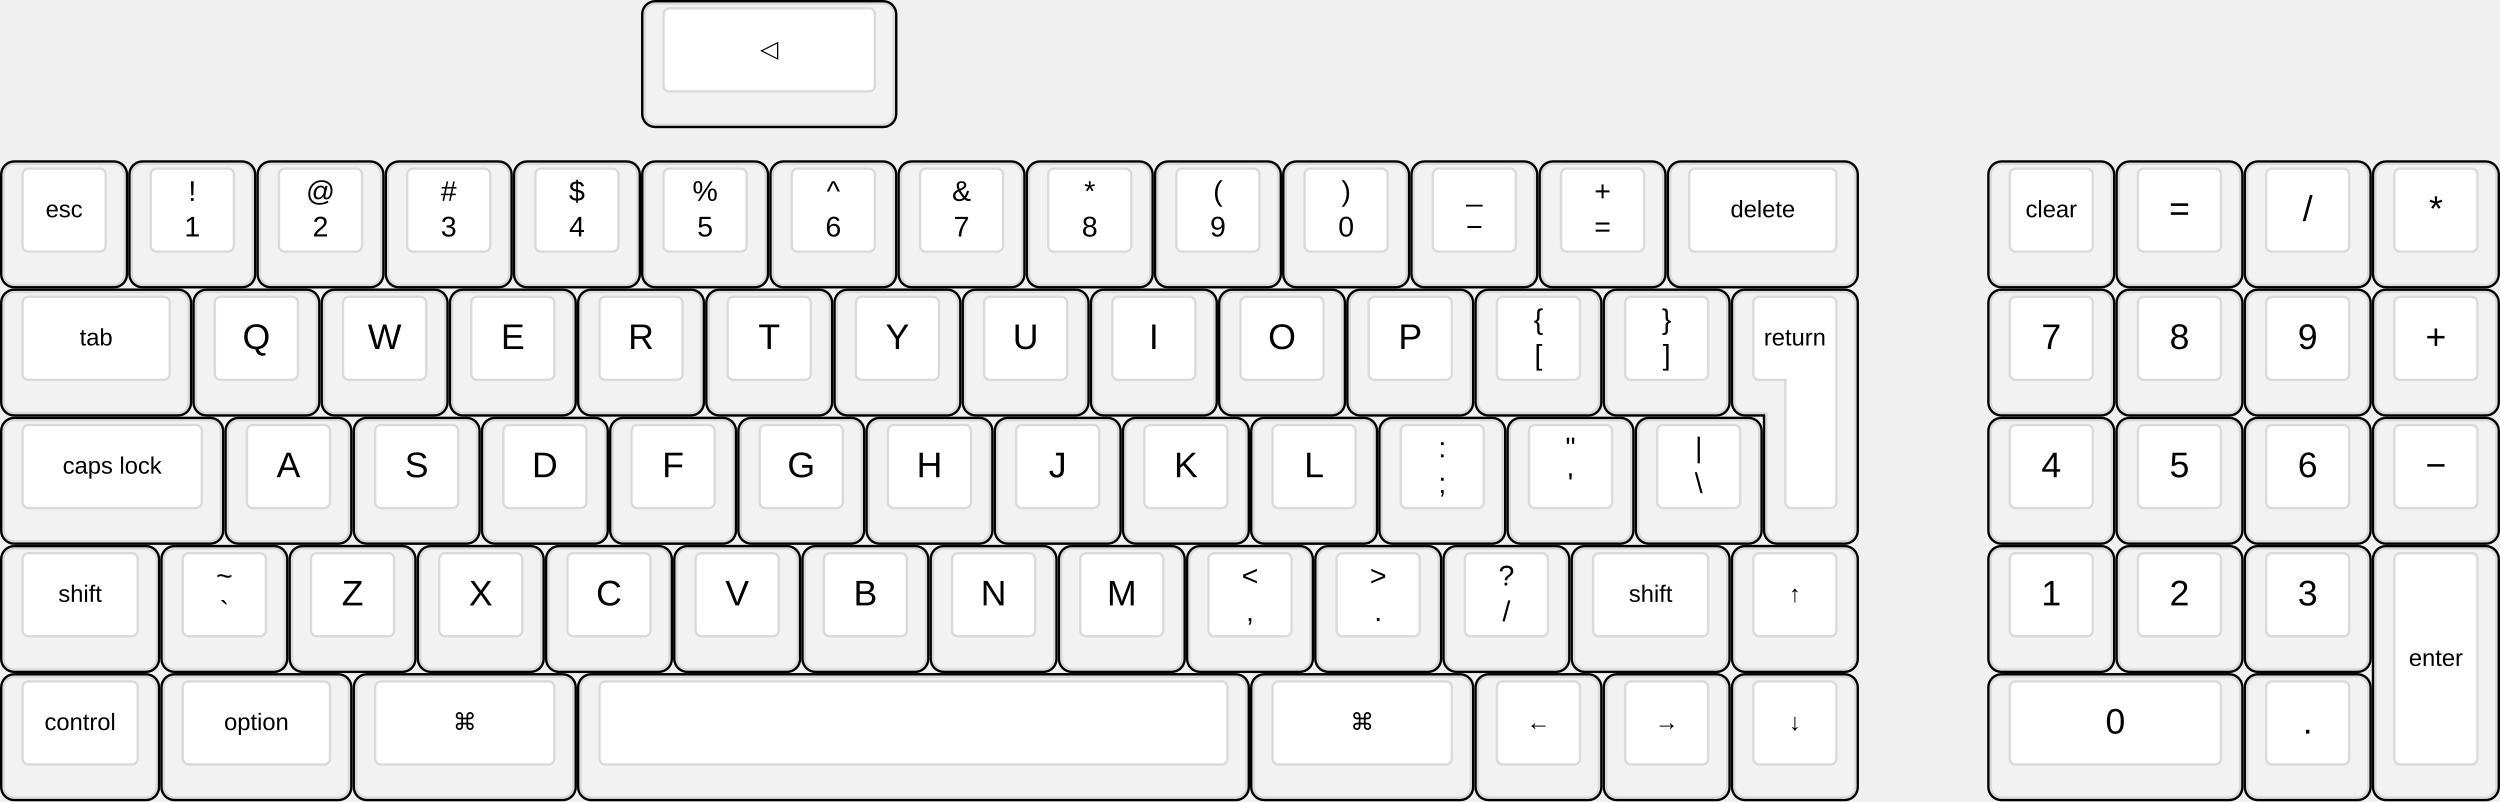
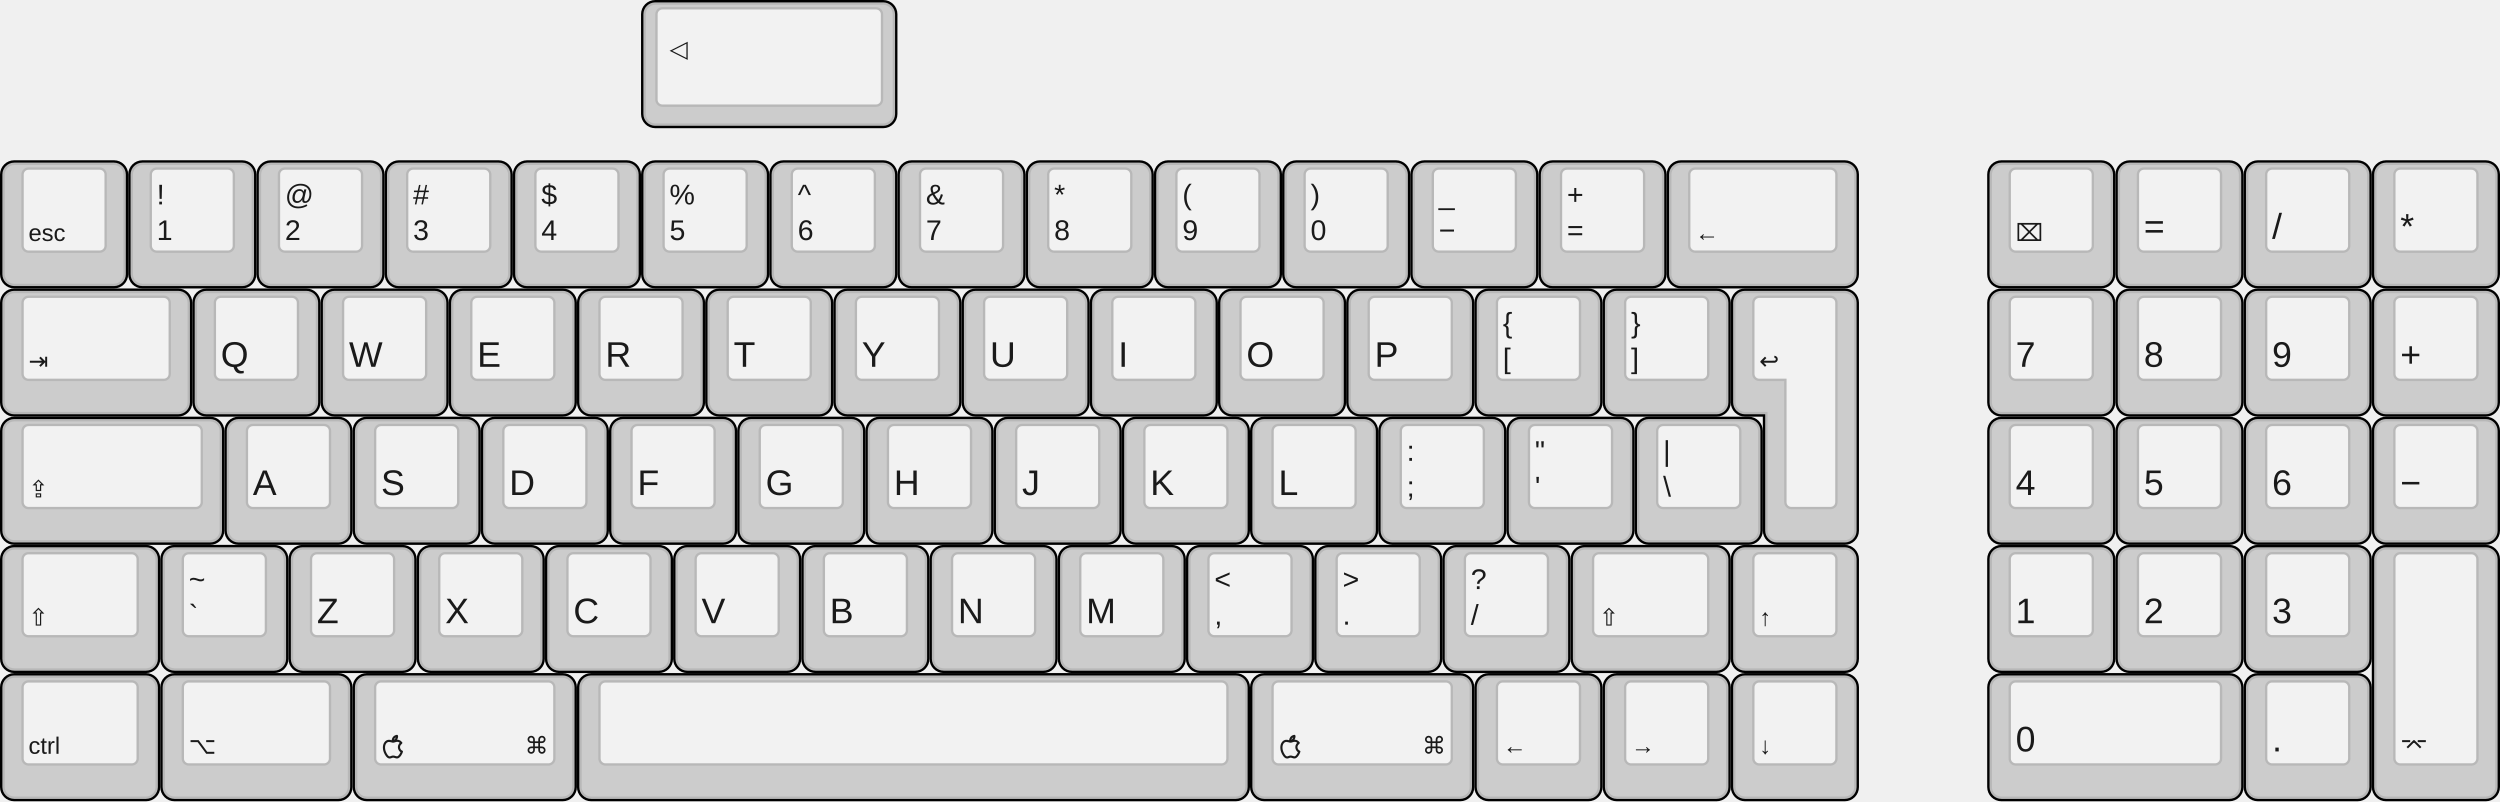
<svg xmlns="http://www.w3.org/2000/svg" xmlns:xlink="http://www.w3.org/1999/xlink" version="1.1" width="1053" height="337.5" viewBox="0 -337.5 1053 337.5">
  <defs>
    <g id="shape0">
      <path d="M 6 -54 C 2.686 -54 0 -51.314 0 -48 L 0 -6 C 0 -2.686 2.686 0 6 0 L 61.5 0 C 64.814 0 67.5 -2.686 67.5 -6 L 67.5 -48 C 67.5 -51.314 64.814 -54 61.5 -54 Z" fill="#000000" />
-       <path d="M 6 -53 C 3.239 -53 1 -50.761 1 -48 L 1 -6 C 1 -3.239 3.239 -1 6 -1 L 61.5 -1 C 64.261 -1 66.5 -3.239 66.5 -6 L 66.5 -48 C 66.5 -50.761 64.261 -53 61.5 -53 Z" fill="#dadada" />
-       <path d="M 6 -52 C 3.791 -52 2 -50.209 2 -48 L 2 -6 C 2 -3.791 3.791 -2 6 -2 L 61.5 -2 C 63.709 -2 65.5 -3.791 65.5 -6 L 65.5 -48 C 65.5 -50.209 63.709 -52 61.5 -52 Z" fill="#f2f2f2" />
-       <path d="M 12 -51 C 10.343 -51 9 -49.657 9 -48 L 9 -18 C 9 -16.343 10.343 -15 12 -15 L 55.5 -15 C 57.157 -15 58.5 -16.343 58.5 -18 L 58.5 -48 C 58.5 -49.657 57.157 -51 55.5 -51 Z" fill="#dadada" />
-       <path d="M 12 -50 C 10.895 -50 10 -49.105 10 -48 L 10 -18 C 10 -16.895 10.895 -16 12 -16 L 55.5 -16 C 56.605 -16 57.5 -16.895 57.5 -18 L 57.5 -48 C 57.5 -49.105 56.605 -50 55.5 -50 Z" fill="#ffffff" />
+       <path d="M 6 -53 C 3.239 -53 1 -50.761 1 -48 L 1 -6 C 1 -3.239 3.239 -1 6 -1 L 61.5 -1 C 64.261 -1 66.5 -3.239 66.5 -6 L 66.5 -48 C 66.5 -50.761 64.261 -53 61.5 -53 Z" fill="#b8b8b8" />
+       <path d="M 6 -52 C 3.791 -52 2 -50.209 2 -48 L 2 -6 C 2 -3.791 3.791 -2 6 -2 L 61.5 -2 C 63.709 -2 65.5 -3.791 65.5 -6 L 65.5 -48 C 65.5 -50.209 63.709 -52 61.5 -52 Z" fill="#cccccc" />
+       <path d="M 12 -51 C 10.343 -51 9 -49.657 9 -48 L 9 -18 C 9 -16.343 10.343 -15 12 -15 L 55.5 -15 C 57.157 -15 58.5 -16.343 58.5 -18 L 58.5 -48 C 58.5 -49.657 57.157 -51 55.5 -51 Z" fill="#b8b8b8" />
+       <path d="M 12 -50 C 10.895 -50 10 -49.105 10 -48 L 10 -18 C 10 -16.895 10.895 -16 12 -16 L 55.5 -16 C 56.605 -16 57.5 -16.895 57.5 -18 L 57.5 -48 C 57.5 -49.105 56.605 -50 55.5 -50 Z" fill="#f2f2f2" />
    </g>
    <g id="shape1">
      <path d="M 6 -54 C 2.686 -54 0 -51.314 0 -48 L 0 -6 C 0 -2.686 2.686 0 6 0 L 75 0 C 78.314 0 81 -2.686 81 -6 L 81 -48 C 81 -51.314 78.314 -54 75 -54 Z" fill="#000000" />
-       <path d="M 6 -53 C 3.239 -53 1 -50.761 1 -48 L 1 -6 C 1 -3.239 3.239 -1 6 -1 L 75 -1 C 77.761 -1 80 -3.239 80 -6 L 80 -48 C 80 -50.761 77.761 -53 75 -53 Z" fill="#dadada" />
-       <path d="M 6 -52 C 3.791 -52 2 -50.209 2 -48 L 2 -6 C 2 -3.791 3.791 -2 6 -2 L 75 -2 C 77.209 -2 79 -3.791 79 -6 L 79 -48 C 79 -50.209 77.209 -52 75 -52 Z" fill="#f2f2f2" />
-       <path d="M 12 -51 C 10.343 -51 9 -49.657 9 -48 L 9 -18 C 9 -16.343 10.343 -15 12 -15 L 69 -15 C 70.657 -15 72 -16.343 72 -18 L 72 -48 C 72 -49.657 70.657 -51 69 -51 Z" fill="#dadada" />
-       <path d="M 12 -50 C 10.895 -50 10 -49.105 10 -48 L 10 -18 C 10 -16.895 10.895 -16 12 -16 L 69 -16 C 70.105 -16 71 -16.895 71 -18 L 71 -48 C 71 -49.105 70.105 -50 69 -50 Z" fill="#ffffff" />
+       <path d="M 6 -53 C 3.239 -53 1 -50.761 1 -48 L 1 -6 C 1 -3.239 3.239 -1 6 -1 L 75 -1 C 77.761 -1 80 -3.239 80 -6 L 80 -48 C 80 -50.761 77.761 -53 75 -53 Z" fill="#b8b8b8" />
+       <path d="M 6 -52 C 3.791 -52 2 -50.209 2 -48 L 2 -6 C 2 -3.791 3.791 -2 6 -2 L 75 -2 C 77.209 -2 79 -3.791 79 -6 L 79 -48 C 79 -50.209 77.209 -52 75 -52 Z" fill="#cccccc" />
+       <path d="M 12 -51 C 10.343 -51 9 -49.657 9 -48 L 9 -18 C 9 -16.343 10.343 -15 12 -15 L 69 -15 C 70.657 -15 72 -16.343 72 -18 L 72 -48 C 72 -49.657 70.657 -51 69 -51 Z" fill="#b8b8b8" />
+       <path d="M 12 -50 C 10.895 -50 10 -49.105 10 -48 L 10 -18 C 10 -16.895 10.895 -16 12 -16 L 69 -16 C 70.105 -16 71 -16.895 71 -18 L 71 -48 C 71 -49.105 70.105 -50 69 -50 Z" fill="#f2f2f2" />
    </g>
    <g id="shape2">
      <path d="M 6 -54 C 2.686 -54 0 -51.314 0 -48 L 0 -6 C 0 -2.686 2.686 0 6 0 L 88.5 0 C 91.814 0 94.5 -2.686 94.5 -6 L 94.5 -48 C 94.5 -51.314 91.814 -54 88.5 -54 Z" fill="#000000" />
-       <path d="M 6 -53 C 3.239 -53 1 -50.761 1 -48 L 1 -6 C 1 -3.239 3.239 -1 6 -1 L 88.5 -1 C 91.261 -1 93.5 -3.239 93.5 -6 L 93.5 -48 C 93.5 -50.761 91.261 -53 88.5 -53 Z" fill="#dadada" />
-       <path d="M 6 -52 C 3.791 -52 2 -50.209 2 -48 L 2 -6 C 2 -3.791 3.791 -2 6 -2 L 88.5 -2 C 90.709 -2 92.5 -3.791 92.5 -6 L 92.5 -48 C 92.5 -50.209 90.709 -52 88.5 -52 Z" fill="#f2f2f2" />
-       <path d="M 12 -51 C 10.343 -51 9 -49.657 9 -48 L 9 -18 C 9 -16.343 10.343 -15 12 -15 L 82.5 -15 C 84.157 -15 85.5 -16.343 85.5 -18 L 85.5 -48 C 85.5 -49.657 84.157 -51 82.5 -51 Z" fill="#dadada" />
-       <path d="M 12 -50 C 10.895 -50 10 -49.105 10 -48 L 10 -18 C 10 -16.895 10.895 -16 12 -16 L 82.5 -16 C 83.605 -16 84.5 -16.895 84.5 -18 L 84.5 -48 C 84.5 -49.105 83.605 -50 82.5 -50 Z" fill="#ffffff" />
+       <path d="M 6 -53 C 3.239 -53 1 -50.761 1 -48 L 1 -6 C 1 -3.239 3.239 -1 6 -1 L 88.5 -1 C 91.261 -1 93.5 -3.239 93.5 -6 L 93.5 -48 C 93.5 -50.761 91.261 -53 88.5 -53 Z" fill="#b8b8b8" />
+       <path d="M 6 -52 C 3.791 -52 2 -50.209 2 -48 L 2 -6 C 2 -3.791 3.791 -2 6 -2 L 88.5 -2 C 90.709 -2 92.5 -3.791 92.5 -6 L 92.5 -48 C 92.5 -50.209 90.709 -52 88.5 -52 Z" fill="#cccccc" />
+       <path d="M 12 -51 C 10.343 -51 9 -49.657 9 -48 L 9 -18 C 9 -16.343 10.343 -15 12 -15 L 82.5 -15 C 84.157 -15 85.5 -16.343 85.5 -18 L 85.5 -48 C 85.5 -49.657 84.157 -51 82.5 -51 Z" fill="#b8b8b8" />
+       <path d="M 12 -50 C 10.895 -50 10 -49.105 10 -48 L 10 -18 C 10 -16.895 10.895 -16 12 -16 L 82.5 -16 C 83.605 -16 84.5 -16.895 84.5 -18 L 84.5 -48 C 84.5 -49.105 83.605 -50 82.5 -50 Z" fill="#f2f2f2" />
    </g>
    <g id="shape3">
      <path d="M 6 -54 C 2.686 -54 0 -51.314 0 -48 L 0 -6 C 0 -2.686 2.686 0 6 0 L 277.5 0 C 280.814 0 283.5 -2.686 283.5 -6 L 283.5 -48 C 283.5 -51.314 280.814 -54 277.5 -54 Z" fill="#000000" />
-       <path d="M 6 -53 C 3.239 -53 1 -50.761 1 -48 L 1 -6 C 1 -3.239 3.239 -1 6 -1 L 277.5 -1 C 280.261 -1 282.5 -3.239 282.5 -6 L 282.5 -48 C 282.5 -50.761 280.261 -53 277.5 -53 Z" fill="#dadada" />
-       <path d="M 6 -52 C 3.791 -52 2 -50.209 2 -48 L 2 -6 C 2 -3.791 3.791 -2 6 -2 L 277.5 -2 C 279.709 -2 281.5 -3.791 281.5 -6 L 281.5 -48 C 281.5 -50.209 279.709 -52 277.5 -52 Z" fill="#f2f2f2" />
-       <path d="M 12 -51 C 10.343 -51 9 -49.657 9 -48 L 9 -18 C 9 -16.343 10.343 -15 12 -15 L 271.5 -15 C 273.157 -15 274.5 -16.343 274.5 -18 L 274.5 -48 C 274.5 -49.657 273.157 -51 271.5 -51 Z" fill="#dadada" />
-       <path d="M 12 -50 C 10.895 -50 10 -49.105 10 -48 L 10 -18 C 10 -16.895 10.895 -16 12 -16 L 271.5 -16 C 272.605 -16 273.5 -16.895 273.5 -18 L 273.5 -48 C 273.5 -49.105 272.605 -50 271.5 -50 Z" fill="#ffffff" />
+       <path d="M 6 -53 C 3.239 -53 1 -50.761 1 -48 L 1 -6 C 1 -3.239 3.239 -1 6 -1 L 277.5 -1 C 280.261 -1 282.5 -3.239 282.5 -6 L 282.5 -48 C 282.5 -50.761 280.261 -53 277.5 -53 Z" fill="#b8b8b8" />
+       <path d="M 6 -52 C 3.791 -52 2 -50.209 2 -48 L 2 -6 C 2 -3.791 3.791 -2 6 -2 L 277.5 -2 C 279.709 -2 281.5 -3.791 281.5 -6 L 281.5 -48 C 281.5 -50.209 279.709 -52 277.5 -52 Z" fill="#cccccc" />
+       <path d="M 12 -51 C 10.343 -51 9 -49.657 9 -48 L 9 -18 C 9 -16.343 10.343 -15 12 -15 L 271.5 -15 C 273.157 -15 274.5 -16.343 274.5 -18 L 274.5 -48 C 274.5 -49.657 273.157 -51 271.5 -51 Z" fill="#b8b8b8" />
+       <path d="M 12 -50 C 10.895 -50 10 -49.105 10 -48 L 10 -18 C 10 -16.895 10.895 -16 12 -16 L 271.5 -16 C 272.605 -16 273.5 -16.895 273.5 -18 L 273.5 -48 C 273.5 -49.105 272.605 -50 271.5 -50 Z" fill="#f2f2f2" />
    </g>
    <g id="shape4">
      <path d="M 6 -54 C 2.686 -54 0 -51.314 0 -48 L 0 -6 C 0 -2.686 2.686 0 6 0 L 48 0 C 51.314 0 54 -2.686 54 -6 L 54 -48 C 54 -51.314 51.314 -54 48 -54 Z" fill="#000000" />
-       <path d="M 6 -53 C 3.239 -53 1 -50.761 1 -48 L 1 -6 C 1 -3.239 3.239 -1 6 -1 L 48 -1 C 50.761 -1 53 -3.239 53 -6 L 53 -48 C 53 -50.761 50.761 -53 48 -53 Z" fill="#dadada" />
-       <path d="M 6 -52 C 3.791 -52 2 -50.209 2 -48 L 2 -6 C 2 -3.791 3.791 -2 6 -2 L 48 -2 C 50.209 -2 52 -3.791 52 -6 L 52 -48 C 52 -50.209 50.209 -52 48 -52 Z" fill="#f2f2f2" />
-       <path d="M 12 -51 C 10.343 -51 9 -49.657 9 -48 L 9 -18 C 9 -16.343 10.343 -15 12 -15 L 42 -15 C 43.657 -15 45 -16.343 45 -18 L 45 -48 C 45 -49.657 43.657 -51 42 -51 Z" fill="#dadada" />
-       <path d="M 12 -50 C 10.895 -50 10 -49.105 10 -48 L 10 -18 C 10 -16.895 10.895 -16 12 -16 L 42 -16 C 43.105 -16 44 -16.895 44 -18 L 44 -48 C 44 -49.105 43.105 -50 42 -50 Z" fill="#ffffff" />
+       <path d="M 6 -53 C 3.239 -53 1 -50.761 1 -48 L 1 -6 C 1 -3.239 3.239 -1 6 -1 L 48 -1 C 50.761 -1 53 -3.239 53 -6 L 53 -48 C 53 -50.761 50.761 -53 48 -53 Z" fill="#b8b8b8" />
+       <path d="M 6 -52 C 3.791 -52 2 -50.209 2 -48 L 2 -6 C 2 -3.791 3.791 -2 6 -2 L 48 -2 C 50.209 -2 52 -3.791 52 -6 L 52 -48 C 52 -50.209 50.209 -52 48 -52 Z" fill="#cccccc" />
+       <path d="M 12 -51 C 10.343 -51 9 -49.657 9 -48 L 9 -18 C 9 -16.343 10.343 -15 12 -15 L 42 -15 C 43.657 -15 45 -16.343 45 -18 L 45 -48 C 45 -49.657 43.657 -51 42 -51 Z" fill="#b8b8b8" />
+       <path d="M 12 -50 C 10.895 -50 10 -49.105 10 -48 L 10 -18 C 10 -16.895 10.895 -16 12 -16 L 42 -16 C 43.105 -16 44 -16.895 44 -18 L 44 -48 C 44 -49.105 43.105 -50 42 -50 Z" fill="#f2f2f2" />
    </g>
    <g id="shape5">
      <path d="M 6 -54 C 2.686 -54 0 -51.314 0 -48 L 0 -6 C 0 -2.686 2.686 0 6 0 L 102 0 C 105.314 0 108 -2.686 108 -6 L 108 -48 C 108 -51.314 105.314 -54 102 -54 Z" fill="#000000" />
-       <path d="M 6 -53 C 3.239 -53 1 -50.761 1 -48 L 1 -6 C 1 -3.239 3.239 -1 6 -1 L 102 -1 C 104.761 -1 107 -3.239 107 -6 L 107 -48 C 107 -50.761 104.761 -53 102 -53 Z" fill="#dadada" />
-       <path d="M 6 -52 C 3.791 -52 2 -50.209 2 -48 L 2 -6 C 2 -3.791 3.791 -2 6 -2 L 102 -2 C 104.209 -2 106 -3.791 106 -6 L 106 -48 C 106 -50.209 104.209 -52 102 -52 Z" fill="#f2f2f2" />
-       <path d="M 12 -51 C 10.343 -51 9 -49.657 9 -48 L 9 -18 C 9 -16.343 10.343 -15 12 -15 L 96 -15 C 97.657 -15 99 -16.343 99 -18 L 99 -48 C 99 -49.657 97.657 -51 96 -51 Z" fill="#dadada" />
-       <path d="M 12 -50 C 10.895 -50 10 -49.105 10 -48 L 10 -18 C 10 -16.895 10.895 -16 12 -16 L 96 -16 C 97.105 -16 98 -16.895 98 -18 L 98 -48 C 98 -49.105 97.105 -50 96 -50 Z" fill="#ffffff" />
+       <path d="M 6 -53 C 3.239 -53 1 -50.761 1 -48 L 1 -6 C 1 -3.239 3.239 -1 6 -1 L 102 -1 C 104.761 -1 107 -3.239 107 -6 L 107 -48 C 107 -50.761 104.761 -53 102 -53 Z" fill="#b8b8b8" />
+       <path d="M 6 -52 C 3.791 -52 2 -50.209 2 -48 L 2 -6 C 2 -3.791 3.791 -2 6 -2 L 102 -2 C 104.209 -2 106 -3.791 106 -6 L 106 -48 C 106 -50.209 104.209 -52 102 -52 Z" fill="#cccccc" />
+       <path d="M 12 -51 C 10.343 -51 9 -49.657 9 -48 L 9 -18 C 9 -16.343 10.343 -15 12 -15 L 96 -15 C 97.657 -15 99 -16.343 99 -18 L 99 -48 C 99 -49.657 97.657 -51 96 -51 Z" fill="#b8b8b8" />
+       <path d="M 12 -50 C 10.895 -50 10 -49.105 10 -48 L 10 -18 C 10 -16.895 10.895 -16 12 -16 L 96 -16 C 97.105 -16 98 -16.895 98 -18 L 98 -48 C 98 -49.105 97.105 -50 96 -50 Z" fill="#f2f2f2" />
    </g>
    <g id="shape6">
      <path d="M 6 -108 C 2.686 -108 0 -105.314 0 -102 L 0 -6 C 0 -2.686 2.686 0 6 0 L 48 0 C 51.314 0 54 -2.686 54 -6 L 54 -102 C 54 -105.314 51.314 -108 48 -108 Z" fill="#000000" />
-       <path d="M 6 -107 C 3.239 -107 1 -104.761 1 -102 L 1 -6 C 1 -3.239 3.239 -1 6 -1 L 48 -1 C 50.761 -1 53 -3.239 53 -6 L 53 -102 C 53 -104.761 50.761 -107 48 -107 Z" fill="#dadada" />
-       <path d="M 6 -106 C 3.791 -106 2 -104.209 2 -102 L 2 -6 C 2 -3.791 3.791 -2 6 -2 L 48 -2 C 50.209 -2 52 -3.791 52 -6 L 52 -102 C 52 -104.209 50.209 -106 48 -106 Z" fill="#f2f2f2" />
-       <path d="M 12 -105 C 10.343 -105 9 -103.657 9 -102 L 9 -18 C 9 -16.343 10.343 -15 12 -15 L 42 -15 C 43.657 -15 45 -16.343 45 -18 L 45 -102 C 45 -103.657 43.657 -105 42 -105 Z" fill="#dadada" />
-       <path d="M 12 -104 C 10.895 -104 10 -103.105 10 -102 L 10 -18 C 10 -16.895 10.895 -16 12 -16 L 42 -16 C 43.105 -16 44 -16.895 44 -18 L 44 -102 C 44 -103.105 43.105 -104 42 -104 Z" fill="#ffffff" />
+       <path d="M 6 -107 C 3.239 -107 1 -104.761 1 -102 L 1 -6 C 1 -3.239 3.239 -1 6 -1 L 48 -1 C 50.761 -1 53 -3.239 53 -6 L 53 -102 C 53 -104.761 50.761 -107 48 -107 Z" fill="#b8b8b8" />
+       <path d="M 6 -106 C 3.791 -106 2 -104.209 2 -102 L 2 -6 C 2 -3.791 3.791 -2 6 -2 L 48 -2 C 50.209 -2 52 -3.791 52 -6 L 52 -102 C 52 -104.209 50.209 -106 48 -106 Z" fill="#cccccc" />
+       <path d="M 12 -105 C 10.343 -105 9 -103.657 9 -102 L 9 -18 C 9 -16.343 10.343 -15 12 -15 L 42 -15 C 43.657 -15 45 -16.343 45 -18 L 45 -102 C 45 -103.657 43.657 -105 42 -105 Z" fill="#b8b8b8" />
+       <path d="M 12 -104 C 10.895 -104 10 -103.105 10 -102 L 10 -18 C 10 -16.895 10.895 -16 12 -16 L 42 -16 C 43.105 -16 44 -16.895 44 -18 L 44 -102 C 44 -103.105 43.105 -104 42 -104 Z" fill="#f2f2f2" />
    </g>
    <g id="shape7">
      <path d="M -7.5 -108 C -10.814 -108 -13.5 -105.314 -13.5 -102 L -13.5 -60 C -13.5 -56.686 -10.814 -54 -7.5 -54 L 0 -54 L 0 -6 C 0 -2.686 2.686 0 6 0 L 34.5 0 C 37.814 0 40.5 -2.686 40.5 -6 L 40.5 -102 C 40.5 -105.314 37.814 -108 34.5 -108 Z" fill="#000000" />
-       <path d="M -7.5 -107 C -10.261 -107 -12.5 -104.761 -12.5 -102 L -12.5 -60 C -12.5 -57.239 -10.261 -55 -7.5 -55 L 1 -55 L 1 -54 L 1 -54 L 1 -6 C 1 -3.239 3.239 -1 6 -1 L 34.5 -1 C 37.261 -1 39.5 -3.239 39.5 -6 L 39.5 -102 C 39.5 -104.761 37.261 -107 34.5 -107 Z" fill="#dadada" />
-       <path d="M -7.5 -106 C -9.709 -106 -11.5 -104.209 -11.5 -102 L -11.5 -60 C -11.5 -57.791 -9.709 -56 -7.5 -56 L 2 -56 L 2 -54 L 2 -6 C 2 -3.791 3.791 -2 6 -2 L 34.5 -2 C 36.709 -2 38.5 -3.791 38.5 -6 L 38.5 -102 C 38.5 -104.209 36.709 -106 34.5 -106 Z" fill="#f2f2f2" />
-       <path d="M -1.5 -105 C -3.157 -105 -4.5 -103.657 -4.5 -102 L -4.5 -72 C -4.5 -70.343 -3.157 -69 -1.5 -69 L 9 -69 L 9 -60 L 9 -18 C 9 -16.343 10.343 -15 12 -15 L 28.5 -15 C 30.157 -15 31.5 -16.343 31.5 -18 L 31.5 -102 C 31.5 -103.657 30.157 -105 28.5 -105 Z" fill="#dadada" />
-       <path d="M -1.5 -104 C -2.605 -104 -3.5 -103.105 -3.5 -102 L -3.5 -72 C -3.5 -70.895 -2.605 -70 -1.5 -70 L 10 -70 L 10 -60 L 10 -18 C 10 -16.895 10.895 -16 12 -16 L 28.5 -16 C 29.605 -16 30.5 -16.895 30.5 -18 L 30.5 -102 C 30.5 -103.105 29.605 -104 28.5 -104 Z" fill="#ffffff" />
-     </g>
+       <path d="M -7.5 -107 C -10.261 -107 -12.5 -104.761 -12.5 -102 L -12.5 -60 C -12.5 -57.239 -10.261 -55 -7.5 -55 L 1 -55 L 1 -54 L 1 -54 L 1 -6 C 1 -3.239 3.239 -1 6 -1 L 34.5 -1 C 37.261 -1 39.5 -3.239 39.5 -6 L 39.5 -102 C 39.5 -104.761 37.261 -107 34.5 -107 Z" fill="#b8b8b8" />
+       <path d="M -7.5 -106 C -9.709 -106 -11.5 -104.209 -11.5 -102 L -11.5 -60 C -11.5 -57.791 -9.709 -56 -7.5 -56 L 2 -56 L 2 -54 L 2 -6 C 2 -3.791 3.791 -2 6 -2 L 34.5 -2 C 36.709 -2 38.5 -3.791 38.5 -6 L 38.5 -102 C 38.5 -104.209 36.709 -106 34.5 -106 Z" fill="#cccccc" />
+       <path d="M -1.5 -105 C -3.157 -105 -4.5 -103.657 -4.5 -102 L -4.5 -72 C -4.5 -70.343 -3.157 -69 -1.5 -69 L 9 -69 L 9 -60 L 9 -18 C 9 -16.343 10.343 -15 12 -15 L 28.5 -15 C 30.157 -15 31.5 -16.343 31.5 -18 L 31.5 -102 C 31.5 -103.657 30.157 -105 28.5 -105 Z" fill="#b8b8b8" />
+       <path d="M -1.5 -104 C -2.605 -104 -3.5 -103.105 -3.5 -102 L -3.5 -72 C -3.5 -70.895 -2.605 -70 -1.5 -70 L 10 -70 L 10 -60 L 10 -18 C 10 -16.895 10.895 -16 12 -16 L 28.5 -16 C 29.605 -16 30.5 -16.895 30.5 -18 L 30.5 -102 C 30.5 -103.105 29.605 -104 28.5 -104 Z" fill="#f2f2f2" />
+     </g>
+     <g id="shape8">
+       <path d="M 6 -54 C 2.686 -54 0 -51.314 0 -48 L 0 -6 C 0 -2.686 2.686 0 6 0 L 102 0 C 105.314 0 108 -2.686 108 -6 L 108 -48 C 108 -51.314 105.314 -54 102 -54 Z" fill="#000000" />
+       <path d="M 6 -53 C 3.239 -53 1 -50.761 1 -48 L 1 -6 C 1 -3.239 3.239 -1 6 -1 L 102 -1 C 104.761 -1 107 -3.239 107 -6 L 107 -48 C 107 -50.761 104.761 -53 102 -53 Z" fill="#b8b8b8" />
+       <path d="M 6 -52 C 3.791 -52 2 -50.209 2 -48 L 2 -6 C 2 -3.791 3.791 -2 6 -2 L 102 -2 C 104.209 -2 106 -3.791 106 -6 L 106 -48 C 106 -50.209 104.209 -52 102 -52 Z" fill="#cccccc" />
+       <path d="M 9 -51 C 7.343 -51 6 -49.657 6 -48 L 6 -12 C 6 -10.343 7.343 -9 9 -9 L 99 -9 C 100.657 -9 102 -10.343 102 -12 L 102 -48 C 102 -49.657 100.657 -51 99 -51 Z" fill="#b8b8b8" />
+       <path d="M 9 -50 C 7.895 -50 7 -49.105 7 -48 L 7 -12 C 7 -10.895 7.895 -10 9 -10 L 99 -10 C 100.105 -10 101 -10.895 101 -12 L 101 -48 C 101 -49.105 100.105 -50 99 -50 Z" fill="#f2f2f2" />
+     </g>
+     <path id="path0" d="M 0.363 1 C 0.29 1 0.224 0.946 0.162 0.834 c -0.057 -0.1 -0.085 -0.2 -0.085 -0.297 c 0 -0.093 0.024 -0.171 0.07 -0.231 C 0.196 0.242 0.26 0.209 0.336 0.209 c 0.031 0 0.067 0.006 0.108 0.019 c 0.001 0 0.002 0 0.003 0.001 C 0.453 0.181 0.469 0.138 0.495 0.1 c 0.034 -0.049 0.089 -0.083 0.164 -0.099 c 0.021 -0.005 0.044 0.006 0.052 0.027 c 0.004 0.01 0.006 0.02 0.006 0.029 c 0 0.003 0.001 0.007 0.001 0.011 c 0 0.028 -0.007 0.059 -0.02 0.091 C 0.693 0.175 0.685 0.19 0.675 0.205 c 0.054 0 0.102 0.014 0.146 0.043 c 0.025 0.019 0.047 0.04 0.067 0.064 C 0.903 0.332 0.9 0.359 0.881 0.375 C 0.849 0.403 0.834 0.42 0.828 0.43 c -0.02 0.028 -0.029 0.056 -0.029 0.087 c 0 0.035 0.01 0.067 0.03 0.096 c 0.019 0.027 0.039 0.044 0.062 0.051 c 0.011 0.003 0.021 0.012 0.027 0.022 c 0.005 0.01 0.007 0.023 0.003 0.035 C 0.907 0.77 0.882 0.819 0.849 0.87 C 0.792 0.956 0.733 0.998 0.67 0.998 c -0.024 0 -0.053 -0.006 -0.091 -0.02 C 0.545 0.965 0.524 0.963 0.512 0.963 c -0.017 0 -0.038 0.005 -0.06 0.015 C 0.416 0.993 0.388 1 0.363 1 z M 0.336 0.3 c -0.047 0 -0.085 0.02 -0.117 0.061 C 0.185 0.406 0.168 0.465 0.168 0.538 c 0 0.082 0.024 0.167 0.073 0.252 c 0.043 0.078 0.085 0.119 0.122 0.119 c 0.008 0 0.024 -0.002 0.054 -0.015 C 0.483 0.865 0.536 0.865 0.61 0.893 c 0.034 0.012 0.051 0.014 0.06 0.014 c 0.038 0 0.077 -0.047 0.104 -0.087 c 0.02 -0.03 0.036 -0.059 0.047 -0.088 C 0.796 0.716 0.773 0.694 0.754 0.666 c -0.03 -0.044 -0.046 -0.094 -0.046 -0.148 c 0 -0.05 0.015 -0.096 0.044 -0.139 c 0.008 -0.013 0.02 -0.026 0.035 -0.041 C 0.781 0.333 0.775 0.327 0.768 0.322 c -0.042 -0.028 -0.087 -0.038 -0.169 -0.01 C 0.556 0.327 0.527 0.333 0.506 0.333 c -0.011 0 -0.033 -0.002 -0.087 -0.019 C 0.386 0.305 0.358 0.3 0.336 0.3 z M 0.62 0.11 C 0.598 0.121 0.582 0.135 0.57 0.152 C 0.557 0.169 0.548 0.188 0.543 0.209 c 0.009 -0.005 0.02 -0.014 0.032 -0.024 c 0.018 -0.018 0.031 -0.038 0.04 -0.059 C 0.617 0.121 0.619 0.115 0.62 0.11 z" />
  </defs>
  <g class="keyboard">
    <g class="key">
      <use xlink:href="#shape0" transform="translate(0 0)" />
-       <text x="33.75" y="-30" text-anchor="middle" font-family="Arial" font-size="10" fill="#000000">control</text>
+       <text x="12" y="-20" text-anchor="start" font-family="Arial" font-size="10" fill="#1a1a1a">ctrl</text>
    </g>
    <g class="key">
      <use xlink:href="#shape1" transform="translate(67.5 0)" />
-       <text x="108" y="-30" text-anchor="middle" font-family="Arial" font-size="10" fill="#000000">option</text>
+       <text x="79.5" y="-20" text-anchor="start" font-family="Arial" font-size="10" fill="#1a1a1a">⌥</text>
    </g>
    <g class="key">
      <use xlink:href="#shape2" transform="translate(148.5 0)" />
-       <text x="195.75" y="-30" text-anchor="middle" font-family="Arial" font-size="10" fill="#000000">⌘</text>
+       <use xlink:href="#path0" transform="translate(160.5 -28) scale(10 10)" fill="#1a1a1a" />
+       <text x="231" y="-20" text-anchor="end" font-family="Arial" font-size="10" fill="#1a1a1a">⌘</text>
    </g>
    <g class="key">
      <use xlink:href="#shape3" transform="translate(243 0)" />
    </g>
    <g class="key">
      <use xlink:href="#shape2" transform="translate(526.5 0)" />
-       <text x="573.75" y="-30" text-anchor="middle" font-family="Arial" font-size="10" fill="#000000">⌘</text>
+       <use xlink:href="#path0" transform="translate(538.5 -28) scale(10 10)" fill="#1a1a1a" />
+       <text x="609" y="-20" text-anchor="end" font-family="Arial" font-size="10" fill="#1a1a1a">⌘</text>
    </g>
    <g class="key">
      <use xlink:href="#shape4" transform="translate(621 0)" />
-       <text x="648" y="-30" text-anchor="middle" font-family="Arial" font-size="10" fill="#000000">←</text>
+       <text x="633" y="-20" text-anchor="start" font-family="Arial" font-size="10" fill="#1a1a1a">←</text>
    </g>
    <g class="key">
      <use xlink:href="#shape4" transform="translate(675 0)" />
-       <text x="702" y="-30" text-anchor="middle" font-family="Arial" font-size="10" fill="#000000">→</text>
+       <text x="687" y="-20" text-anchor="start" font-family="Arial" font-size="10" fill="#1a1a1a">→</text>
    </g>
    <g class="key">
      <use xlink:href="#shape4" transform="translate(729 0)" />
-       <text x="756" y="-30" text-anchor="middle" font-family="Arial" font-size="10" fill="#000000">↓</text>
+       <text x="741" y="-20" text-anchor="start" font-family="Arial" font-size="10" fill="#1a1a1a">↓</text>
    </g>
    <g class="key">
      <use xlink:href="#shape5" transform="translate(837 0)" />
-       <text x="891" y="-28.5" text-anchor="middle" font-family="Arial" font-size="15" fill="#000000">0</text>
+       <text x="849" y="-21" text-anchor="start" font-family="Arial" font-size="15" fill="#1a1a1a">0</text>
    </g>
    <g class="key">
      <use xlink:href="#shape4" transform="translate(945 0)" />
-       <text x="972" y="-28.5" text-anchor="middle" font-family="Arial" font-size="15" fill="#000000">.</text>
+       <text x="957" y="-21" text-anchor="start" font-family="Arial" font-size="15" fill="#1a1a1a">.</text>
    </g>
    <g class="key">
      <use xlink:href="#shape6" transform="translate(999 0)" />
-       <text x="1026" y="-57" text-anchor="middle" font-family="Arial" font-size="10" fill="#000000">enter</text>
+       <text x="1011" y="-20" text-anchor="start" font-family="Arial" font-size="10" fill="#1a1a1a">⌤</text>
    </g>
    <g class="key">
      <use xlink:href="#shape0" transform="translate(0 -54)" />
-       <text x="33.75" y="-84" text-anchor="middle" font-family="Arial" font-size="10" fill="#000000">shift</text>
+       <text x="12" y="-74" text-anchor="start" font-family="Arial" font-size="10" fill="#1a1a1a">⇧</text>
    </g>
    <g class="key">
      <use xlink:href="#shape4" transform="translate(67.5 -54)" />
-       <text x="94.5" y="-75.9" text-anchor="middle" font-family="Arial" font-size="12" fill="#000000">`</text>
-       <text x="94.5" y="-90.9" text-anchor="middle" font-family="Arial" font-size="12" fill="#000000">~</text>
+       <text x="79.5" y="-74.4" text-anchor="start" font-family="Arial" font-size="12" fill="#1a1a1a">`</text>
+       <text x="79.5" y="-89.4" text-anchor="start" font-family="Arial" font-size="12" fill="#1a1a1a">~</text>
    </g>
    <g class="key">
      <use xlink:href="#shape4" transform="translate(121.5 -54)" />
-       <text x="148.5" y="-82.5" text-anchor="middle" font-family="Arial" font-size="15" fill="#000000">Z</text>
+       <text x="133.5" y="-75" text-anchor="start" font-family="Arial" font-size="15" fill="#1a1a1a">Z</text>
    </g>
    <g class="key">
      <use xlink:href="#shape4" transform="translate(175.5 -54)" />
-       <text x="202.5" y="-82.5" text-anchor="middle" font-family="Arial" font-size="15" fill="#000000">X</text>
+       <text x="187.5" y="-75" text-anchor="start" font-family="Arial" font-size="15" fill="#1a1a1a">X</text>
    </g>
    <g class="key">
      <use xlink:href="#shape4" transform="translate(229.5 -54)" />
-       <text x="256.5" y="-82.5" text-anchor="middle" font-family="Arial" font-size="15" fill="#000000">C</text>
+       <text x="241.5" y="-75" text-anchor="start" font-family="Arial" font-size="15" fill="#1a1a1a">C</text>
    </g>
    <g class="key">
      <use xlink:href="#shape4" transform="translate(283.5 -54)" />
-       <text x="310.5" y="-82.5" text-anchor="middle" font-family="Arial" font-size="15" fill="#000000">V</text>
+       <text x="295.5" y="-75" text-anchor="start" font-family="Arial" font-size="15" fill="#1a1a1a">V</text>
    </g>
    <g class="key">
      <use xlink:href="#shape4" transform="translate(337.5 -54)" />
-       <text x="364.5" y="-82.5" text-anchor="middle" font-family="Arial" font-size="15" fill="#000000">B</text>
+       <text x="349.5" y="-75" text-anchor="start" font-family="Arial" font-size="15" fill="#1a1a1a">B</text>
    </g>
    <g class="key">
      <use xlink:href="#shape4" transform="translate(391.5 -54)" />
-       <text x="418.5" y="-82.5" text-anchor="middle" font-family="Arial" font-size="15" fill="#000000">N</text>
+       <text x="403.5" y="-75" text-anchor="start" font-family="Arial" font-size="15" fill="#1a1a1a">N</text>
    </g>
    <g class="key">
      <use xlink:href="#shape4" transform="translate(445.5 -54)" />
-       <text x="472.5" y="-82.5" text-anchor="middle" font-family="Arial" font-size="15" fill="#000000">M</text>
+       <text x="457.5" y="-75" text-anchor="start" font-family="Arial" font-size="15" fill="#1a1a1a">M</text>
    </g>
    <g class="key">
      <use xlink:href="#shape4" transform="translate(499.5 -54)" />
-       <text x="526.5" y="-75.9" text-anchor="middle" font-family="Arial" font-size="12" fill="#000000">,</text>
-       <text x="526.5" y="-90.9" text-anchor="middle" font-family="Arial" font-size="12" fill="#000000">&lt;</text>
+       <text x="511.5" y="-74.4" text-anchor="start" font-family="Arial" font-size="12" fill="#1a1a1a">,</text>
+       <text x="511.5" y="-89.4" text-anchor="start" font-family="Arial" font-size="12" fill="#1a1a1a">&lt;</text>
    </g>
    <g class="key">
      <use xlink:href="#shape4" transform="translate(553.5 -54)" />
-       <text x="580.5" y="-75.9" text-anchor="middle" font-family="Arial" font-size="12" fill="#000000">.</text>
-       <text x="580.5" y="-90.9" text-anchor="middle" font-family="Arial" font-size="12" fill="#000000">&gt;</text>
+       <text x="565.5" y="-74.4" text-anchor="start" font-family="Arial" font-size="12" fill="#1a1a1a">.</text>
+       <text x="565.5" y="-89.4" text-anchor="start" font-family="Arial" font-size="12" fill="#1a1a1a">&gt;</text>
    </g>
    <g class="key">
      <use xlink:href="#shape4" transform="translate(607.5 -54)" />
-       <text x="634.5" y="-75.9" text-anchor="middle" font-family="Arial" font-size="12" fill="#000000">/</text>
-       <text x="634.5" y="-90.9" text-anchor="middle" font-family="Arial" font-size="12" fill="#000000">?</text>
+       <text x="619.5" y="-74.4" text-anchor="start" font-family="Arial" font-size="12" fill="#1a1a1a">/</text>
+       <text x="619.5" y="-89.4" text-anchor="start" font-family="Arial" font-size="12" fill="#1a1a1a">?</text>
    </g>
    <g class="key">
      <use xlink:href="#shape0" transform="translate(661.5 -54)" />
-       <text x="695.25" y="-84" text-anchor="middle" font-family="Arial" font-size="10" fill="#000000">shift</text>
+       <text x="673.5" y="-74" text-anchor="start" font-family="Arial" font-size="10" fill="#1a1a1a">⇧</text>
    </g>
    <g class="key">
      <use xlink:href="#shape4" transform="translate(729 -54)" />
-       <text x="756" y="-84" text-anchor="middle" font-family="Arial" font-size="10" fill="#000000">↑</text>
+       <text x="741" y="-74" text-anchor="start" font-family="Arial" font-size="10" fill="#1a1a1a">↑</text>
    </g>
    <g class="key">
      <use xlink:href="#shape4" transform="translate(837 -54)" />
-       <text x="864" y="-82.5" text-anchor="middle" font-family="Arial" font-size="15" fill="#000000">1</text>
+       <text x="849" y="-75" text-anchor="start" font-family="Arial" font-size="15" fill="#1a1a1a">1</text>
    </g>
    <g class="key">
      <use xlink:href="#shape4" transform="translate(891 -54)" />
-       <text x="918" y="-82.5" text-anchor="middle" font-family="Arial" font-size="15" fill="#000000">2</text>
+       <text x="903" y="-75" text-anchor="start" font-family="Arial" font-size="15" fill="#1a1a1a">2</text>
    </g>
    <g class="key">
      <use xlink:href="#shape4" transform="translate(945 -54)" />
-       <text x="972" y="-82.5" text-anchor="middle" font-family="Arial" font-size="15" fill="#000000">3</text>
+       <text x="957" y="-75" text-anchor="start" font-family="Arial" font-size="15" fill="#1a1a1a">3</text>
    </g>
    <g class="key">
      <use xlink:href="#shape2" transform="translate(0 -108)" />
-       <text x="47.25" y="-138" text-anchor="middle" font-family="Arial" font-size="10" fill="#000000">caps lock</text>
+       <text x="12" y="-128" text-anchor="start" font-family="Arial" font-size="10" fill="#1a1a1a">⇪</text>
    </g>
    <g class="key">
      <use xlink:href="#shape4" transform="translate(94.5 -108)" />
-       <text x="121.5" y="-136.5" text-anchor="middle" font-family="Arial" font-size="15" fill="#000000">A</text>
+       <text x="106.5" y="-129" text-anchor="start" font-family="Arial" font-size="15" fill="#1a1a1a">A</text>
    </g>
    <g class="key">
      <use xlink:href="#shape4" transform="translate(148.5 -108)" />
-       <text x="175.5" y="-136.5" text-anchor="middle" font-family="Arial" font-size="15" fill="#000000">S</text>
+       <text x="160.5" y="-129" text-anchor="start" font-family="Arial" font-size="15" fill="#1a1a1a">S</text>
    </g>
    <g class="key">
      <use xlink:href="#shape4" transform="translate(202.5 -108)" />
-       <text x="229.5" y="-136.5" text-anchor="middle" font-family="Arial" font-size="15" fill="#000000">D</text>
+       <text x="214.5" y="-129" text-anchor="start" font-family="Arial" font-size="15" fill="#1a1a1a">D</text>
    </g>
    <g class="key">
      <use xlink:href="#shape4" transform="translate(256.5 -108)" />
-       <text x="283.5" y="-136.5" text-anchor="middle" font-family="Arial" font-size="15" fill="#000000">F</text>
+       <text x="268.5" y="-129" text-anchor="start" font-family="Arial" font-size="15" fill="#1a1a1a">F</text>
    </g>
    <g class="key">
      <use xlink:href="#shape4" transform="translate(310.5 -108)" />
-       <text x="337.5" y="-136.5" text-anchor="middle" font-family="Arial" font-size="15" fill="#000000">G</text>
+       <text x="322.5" y="-129" text-anchor="start" font-family="Arial" font-size="15" fill="#1a1a1a">G</text>
    </g>
    <g class="key">
      <use xlink:href="#shape4" transform="translate(364.5 -108)" />
-       <text x="391.5" y="-136.5" text-anchor="middle" font-family="Arial" font-size="15" fill="#000000">H</text>
+       <text x="376.5" y="-129" text-anchor="start" font-family="Arial" font-size="15" fill="#1a1a1a">H</text>
    </g>
    <g class="key">
      <use xlink:href="#shape4" transform="translate(418.5 -108)" />
-       <text x="445.5" y="-136.5" text-anchor="middle" font-family="Arial" font-size="15" fill="#000000">J</text>
+       <text x="430.5" y="-129" text-anchor="start" font-family="Arial" font-size="15" fill="#1a1a1a">J</text>
    </g>
    <g class="key">
      <use xlink:href="#shape4" transform="translate(472.5 -108)" />
-       <text x="499.5" y="-136.5" text-anchor="middle" font-family="Arial" font-size="15" fill="#000000">K</text>
+       <text x="484.5" y="-129" text-anchor="start" font-family="Arial" font-size="15" fill="#1a1a1a">K</text>
    </g>
    <g class="key">
      <use xlink:href="#shape4" transform="translate(526.5 -108)" />
-       <text x="553.5" y="-136.5" text-anchor="middle" font-family="Arial" font-size="15" fill="#000000">L</text>
+       <text x="538.5" y="-129" text-anchor="start" font-family="Arial" font-size="15" fill="#1a1a1a">L</text>
    </g>
    <g class="key">
      <use xlink:href="#shape4" transform="translate(580.5 -108)" />
-       <text x="607.5" y="-129.9" text-anchor="middle" font-family="Arial" font-size="12" fill="#000000">;</text>
-       <text x="607.5" y="-144.9" text-anchor="middle" font-family="Arial" font-size="12" fill="#000000">:</text>
+       <text x="592.5" y="-128.4" text-anchor="start" font-family="Arial" font-size="12" fill="#1a1a1a">;</text>
+       <text x="592.5" y="-143.4" text-anchor="start" font-family="Arial" font-size="12" fill="#1a1a1a">:</text>
    </g>
    <g class="key">
      <use xlink:href="#shape4" transform="translate(634.5 -108)" />
-       <text x="661.5" y="-129.9" text-anchor="middle" font-family="Arial" font-size="12" fill="#000000">'</text>
-       <text x="661.5" y="-144.9" text-anchor="middle" font-family="Arial" font-size="12" fill="#000000">"</text>
+       <text x="646.5" y="-128.4" text-anchor="start" font-family="Arial" font-size="12" fill="#1a1a1a">'</text>
+       <text x="646.5" y="-143.4" text-anchor="start" font-family="Arial" font-size="12" fill="#1a1a1a">"</text>
    </g>
    <g class="key">
      <use xlink:href="#shape4" transform="translate(688.5 -108)" />
-       <text x="715.5" y="-129.9" text-anchor="middle" font-family="Arial" font-size="12" fill="#000000">\</text>
-       <text x="715.5" y="-144.9" text-anchor="middle" font-family="Arial" font-size="12" fill="#000000">|</text>
+       <text x="700.5" y="-128.4" text-anchor="start" font-family="Arial" font-size="12" fill="#1a1a1a">\</text>
+       <text x="700.5" y="-143.4" text-anchor="start" font-family="Arial" font-size="12" fill="#1a1a1a">|</text>
    </g>
    <g class="key">
      <use xlink:href="#shape7" transform="translate(742.5 -108)" />
-       <text x="756" y="-192" text-anchor="middle" font-family="Arial" font-size="10" fill="#000000">return</text>
+       <text x="741" y="-182" text-anchor="start" font-family="Arial" font-size="10" fill="#1a1a1a">↩</text>
    </g>
    <g class="key">
      <use xlink:href="#shape4" transform="translate(837 -108)" />
-       <text x="864" y="-136.5" text-anchor="middle" font-family="Arial" font-size="15" fill="#000000">4</text>
+       <text x="849" y="-129" text-anchor="start" font-family="Arial" font-size="15" fill="#1a1a1a">4</text>
    </g>
    <g class="key">
      <use xlink:href="#shape4" transform="translate(891 -108)" />
-       <text x="918" y="-136.5" text-anchor="middle" font-family="Arial" font-size="15" fill="#000000">5</text>
+       <text x="903" y="-129" text-anchor="start" font-family="Arial" font-size="15" fill="#1a1a1a">5</text>
    </g>
    <g class="key">
      <use xlink:href="#shape4" transform="translate(945 -108)" />
-       <text x="972" y="-136.5" text-anchor="middle" font-family="Arial" font-size="15" fill="#000000">6</text>
+       <text x="957" y="-129" text-anchor="start" font-family="Arial" font-size="15" fill="#1a1a1a">6</text>
    </g>
    <g class="key">
      <use xlink:href="#shape4" transform="translate(999 -108)" />
-       <text x="1026" y="-136.5" text-anchor="middle" font-family="Arial" font-size="15" fill="#000000">−</text>
+       <text x="1011" y="-129" text-anchor="start" font-family="Arial" font-size="15" fill="#1a1a1a">−</text>
    </g>
    <g class="key">
      <use xlink:href="#shape1" transform="translate(0 -162)" />
-       <text x="40.5" y="-192" text-anchor="middle" font-family="Arial" font-size="10" fill="#000000">tab</text>
+       <text x="12" y="-182" text-anchor="start" font-family="Arial" font-size="10" fill="#1a1a1a">⇥</text>
    </g>
    <g class="key">
      <use xlink:href="#shape4" transform="translate(81 -162)" />
-       <text x="108" y="-190.5" text-anchor="middle" font-family="Arial" font-size="15" fill="#000000">Q</text>
+       <text x="93" y="-183" text-anchor="start" font-family="Arial" font-size="15" fill="#1a1a1a">Q</text>
    </g>
    <g class="key">
      <use xlink:href="#shape4" transform="translate(135 -162)" />
-       <text x="162" y="-190.5" text-anchor="middle" font-family="Arial" font-size="15" fill="#000000">W</text>
+       <text x="147" y="-183" text-anchor="start" font-family="Arial" font-size="15" fill="#1a1a1a">W</text>
    </g>
    <g class="key">
      <use xlink:href="#shape4" transform="translate(189 -162)" />
-       <text x="216" y="-190.5" text-anchor="middle" font-family="Arial" font-size="15" fill="#000000">E</text>
+       <text x="201" y="-183" text-anchor="start" font-family="Arial" font-size="15" fill="#1a1a1a">E</text>
    </g>
    <g class="key">
      <use xlink:href="#shape4" transform="translate(243 -162)" />
-       <text x="270" y="-190.5" text-anchor="middle" font-family="Arial" font-size="15" fill="#000000">R</text>
+       <text x="255" y="-183" text-anchor="start" font-family="Arial" font-size="15" fill="#1a1a1a">R</text>
    </g>
    <g class="key">
      <use xlink:href="#shape4" transform="translate(297 -162)" />
-       <text x="324" y="-190.5" text-anchor="middle" font-family="Arial" font-size="15" fill="#000000">T</text>
+       <text x="309" y="-183" text-anchor="start" font-family="Arial" font-size="15" fill="#1a1a1a">T</text>
    </g>
    <g class="key">
      <use xlink:href="#shape4" transform="translate(351 -162)" />
-       <text x="378" y="-190.5" text-anchor="middle" font-family="Arial" font-size="15" fill="#000000">Y</text>
+       <text x="363" y="-183" text-anchor="start" font-family="Arial" font-size="15" fill="#1a1a1a">Y</text>
    </g>
    <g class="key">
      <use xlink:href="#shape4" transform="translate(405 -162)" />
-       <text x="432" y="-190.5" text-anchor="middle" font-family="Arial" font-size="15" fill="#000000">U</text>
+       <text x="417" y="-183" text-anchor="start" font-family="Arial" font-size="15" fill="#1a1a1a">U</text>
    </g>
    <g class="key">
      <use xlink:href="#shape4" transform="translate(459 -162)" />
-       <text x="486" y="-190.5" text-anchor="middle" font-family="Arial" font-size="15" fill="#000000">I</text>
+       <text x="471" y="-183" text-anchor="start" font-family="Arial" font-size="15" fill="#1a1a1a">I</text>
    </g>
    <g class="key">
      <use xlink:href="#shape4" transform="translate(513 -162)" />
-       <text x="540" y="-190.5" text-anchor="middle" font-family="Arial" font-size="15" fill="#000000">O</text>
+       <text x="525" y="-183" text-anchor="start" font-family="Arial" font-size="15" fill="#1a1a1a">O</text>
    </g>
    <g class="key">
      <use xlink:href="#shape4" transform="translate(567 -162)" />
-       <text x="594" y="-190.5" text-anchor="middle" font-family="Arial" font-size="15" fill="#000000">P</text>
+       <text x="579" y="-183" text-anchor="start" font-family="Arial" font-size="15" fill="#1a1a1a">P</text>
    </g>
    <g class="key">
      <use xlink:href="#shape4" transform="translate(621 -162)" />
-       <text x="648" y="-183.9" text-anchor="middle" font-family="Arial" font-size="12" fill="#000000">[</text>
-       <text x="648" y="-198.9" text-anchor="middle" font-family="Arial" font-size="12" fill="#000000">{</text>
+       <text x="633" y="-182.4" text-anchor="start" font-family="Arial" font-size="12" fill="#1a1a1a">[</text>
+       <text x="633" y="-197.4" text-anchor="start" font-family="Arial" font-size="12" fill="#1a1a1a">{</text>
    </g>
    <g class="key">
      <use xlink:href="#shape4" transform="translate(675 -162)" />
-       <text x="702" y="-183.9" text-anchor="middle" font-family="Arial" font-size="12" fill="#000000">]</text>
-       <text x="702" y="-198.9" text-anchor="middle" font-family="Arial" font-size="12" fill="#000000">}</text>
+       <text x="687" y="-182.4" text-anchor="start" font-family="Arial" font-size="12" fill="#1a1a1a">]</text>
+       <text x="687" y="-197.4" text-anchor="start" font-family="Arial" font-size="12" fill="#1a1a1a">}</text>
    </g>
    <g class="key">
      <use xlink:href="#shape4" transform="translate(837 -162)" />
-       <text x="864" y="-190.5" text-anchor="middle" font-family="Arial" font-size="15" fill="#000000">7</text>
+       <text x="849" y="-183" text-anchor="start" font-family="Arial" font-size="15" fill="#1a1a1a">7</text>
    </g>
    <g class="key">
      <use xlink:href="#shape4" transform="translate(891 -162)" />
-       <text x="918" y="-190.5" text-anchor="middle" font-family="Arial" font-size="15" fill="#000000">8</text>
+       <text x="903" y="-183" text-anchor="start" font-family="Arial" font-size="15" fill="#1a1a1a">8</text>
    </g>
    <g class="key">
      <use xlink:href="#shape4" transform="translate(945 -162)" />
-       <text x="972" y="-190.5" text-anchor="middle" font-family="Arial" font-size="15" fill="#000000">9</text>
+       <text x="957" y="-183" text-anchor="start" font-family="Arial" font-size="15" fill="#1a1a1a">9</text>
    </g>
    <g class="key">
      <use xlink:href="#shape4" transform="translate(999 -162)" />
-       <text x="1026" y="-190.5" text-anchor="middle" font-family="Arial" font-size="15" fill="#000000">+</text>
+       <text x="1011" y="-183" text-anchor="start" font-family="Arial" font-size="15" fill="#1a1a1a">+</text>
    </g>
    <g class="key">
      <use xlink:href="#shape4" transform="translate(0 -216)" />
-       <text x="27" y="-246" text-anchor="middle" font-family="Arial" font-size="10" fill="#000000">esc</text>
+       <text x="12" y="-236" text-anchor="start" font-family="Arial" font-size="10" fill="#1a1a1a">esc</text>
    </g>
    <g class="key">
      <use xlink:href="#shape4" transform="translate(54 -216)" />
-       <text x="81" y="-237.9" text-anchor="middle" font-family="Arial" font-size="12" fill="#000000">1</text>
-       <text x="81" y="-252.9" text-anchor="middle" font-family="Arial" font-size="12" fill="#000000">!</text>
+       <text x="66" y="-236.4" text-anchor="start" font-family="Arial" font-size="12" fill="#1a1a1a">1</text>
+       <text x="66" y="-251.4" text-anchor="start" font-family="Arial" font-size="12" fill="#1a1a1a">!</text>
    </g>
    <g class="key">
      <use xlink:href="#shape4" transform="translate(108 -216)" />
-       <text x="135" y="-237.9" text-anchor="middle" font-family="Arial" font-size="12" fill="#000000">2</text>
-       <text x="135" y="-252.9" text-anchor="middle" font-family="Arial" font-size="12" fill="#000000">@</text>
+       <text x="120" y="-236.4" text-anchor="start" font-family="Arial" font-size="12" fill="#1a1a1a">2</text>
+       <text x="120" y="-251.4" text-anchor="start" font-family="Arial" font-size="12" fill="#1a1a1a">@</text>
    </g>
    <g class="key">
      <use xlink:href="#shape4" transform="translate(162 -216)" />
-       <text x="189" y="-237.9" text-anchor="middle" font-family="Arial" font-size="12" fill="#000000">3</text>
-       <text x="189" y="-252.9" text-anchor="middle" font-family="Arial" font-size="12" fill="#000000">#</text>
+       <text x="174" y="-236.4" text-anchor="start" font-family="Arial" font-size="12" fill="#1a1a1a">3</text>
+       <text x="174" y="-251.4" text-anchor="start" font-family="Arial" font-size="12" fill="#1a1a1a">#</text>
    </g>
    <g class="key">
      <use xlink:href="#shape4" transform="translate(216 -216)" />
-       <text x="243" y="-237.9" text-anchor="middle" font-family="Arial" font-size="12" fill="#000000">4</text>
-       <text x="243" y="-252.9" text-anchor="middle" font-family="Arial" font-size="12" fill="#000000">$</text>
+       <text x="228" y="-236.4" text-anchor="start" font-family="Arial" font-size="12" fill="#1a1a1a">4</text>
+       <text x="228" y="-251.4" text-anchor="start" font-family="Arial" font-size="12" fill="#1a1a1a">$</text>
    </g>
    <g class="key">
      <use xlink:href="#shape4" transform="translate(270 -216)" />
-       <text x="297" y="-237.9" text-anchor="middle" font-family="Arial" font-size="12" fill="#000000">5</text>
-       <text x="297" y="-252.9" text-anchor="middle" font-family="Arial" font-size="12" fill="#000000">%</text>
+       <text x="282" y="-236.4" text-anchor="start" font-family="Arial" font-size="12" fill="#1a1a1a">5</text>
+       <text x="282" y="-251.4" text-anchor="start" font-family="Arial" font-size="12" fill="#1a1a1a">%</text>
    </g>
    <g class="key">
      <use xlink:href="#shape4" transform="translate(324 -216)" />
-       <text x="351" y="-237.9" text-anchor="middle" font-family="Arial" font-size="12" fill="#000000">6</text>
-       <text x="351" y="-252.9" text-anchor="middle" font-family="Arial" font-size="12" fill="#000000">^</text>
+       <text x="336" y="-236.4" text-anchor="start" font-family="Arial" font-size="12" fill="#1a1a1a">6</text>
+       <text x="336" y="-251.4" text-anchor="start" font-family="Arial" font-size="12" fill="#1a1a1a">^</text>
    </g>
    <g class="key">
      <use xlink:href="#shape4" transform="translate(378 -216)" />
-       <text x="405" y="-237.9" text-anchor="middle" font-family="Arial" font-size="12" fill="#000000">7</text>
-       <text x="405" y="-252.9" text-anchor="middle" font-family="Arial" font-size="12" fill="#000000">&amp;</text>
+       <text x="390" y="-236.4" text-anchor="start" font-family="Arial" font-size="12" fill="#1a1a1a">7</text>
+       <text x="390" y="-251.4" text-anchor="start" font-family="Arial" font-size="12" fill="#1a1a1a">&amp;</text>
    </g>
    <g class="key">
      <use xlink:href="#shape4" transform="translate(432 -216)" />
-       <text x="459" y="-237.9" text-anchor="middle" font-family="Arial" font-size="12" fill="#000000">8</text>
-       <text x="459" y="-252.9" text-anchor="middle" font-family="Arial" font-size="12" fill="#000000">*</text>
+       <text x="444" y="-236.4" text-anchor="start" font-family="Arial" font-size="12" fill="#1a1a1a">8</text>
+       <text x="444" y="-251.4" text-anchor="start" font-family="Arial" font-size="12" fill="#1a1a1a">*</text>
    </g>
    <g class="key">
      <use xlink:href="#shape4" transform="translate(486 -216)" />
-       <text x="513" y="-237.9" text-anchor="middle" font-family="Arial" font-size="12" fill="#000000">9</text>
-       <text x="513" y="-252.9" text-anchor="middle" font-family="Arial" font-size="12" fill="#000000">(</text>
+       <text x="498" y="-236.4" text-anchor="start" font-family="Arial" font-size="12" fill="#1a1a1a">9</text>
+       <text x="498" y="-251.4" text-anchor="start" font-family="Arial" font-size="12" fill="#1a1a1a">(</text>
    </g>
    <g class="key">
      <use xlink:href="#shape4" transform="translate(540 -216)" />
-       <text x="567" y="-237.9" text-anchor="middle" font-family="Arial" font-size="12" fill="#000000">0</text>
-       <text x="567" y="-252.9" text-anchor="middle" font-family="Arial" font-size="12" fill="#000000">)</text>
+       <text x="552" y="-236.4" text-anchor="start" font-family="Arial" font-size="12" fill="#1a1a1a">0</text>
+       <text x="552" y="-251.4" text-anchor="start" font-family="Arial" font-size="12" fill="#1a1a1a">)</text>
    </g>
    <g class="key">
      <use xlink:href="#shape4" transform="translate(594 -216)" />
-       <text x="621" y="-237.9" text-anchor="middle" font-family="Arial" font-size="12" fill="#000000">−</text>
-       <text x="621" y="-252.9" text-anchor="middle" font-family="Arial" font-size="12" fill="#000000">_</text>
+       <text x="606" y="-236.4" text-anchor="start" font-family="Arial" font-size="12" fill="#1a1a1a">−</text>
+       <text x="606" y="-251.4" text-anchor="start" font-family="Arial" font-size="12" fill="#1a1a1a">_</text>
    </g>
    <g class="key">
      <use xlink:href="#shape4" transform="translate(648 -216)" />
-       <text x="675" y="-237.9" text-anchor="middle" font-family="Arial" font-size="12" fill="#000000">=</text>
-       <text x="675" y="-252.9" text-anchor="middle" font-family="Arial" font-size="12" fill="#000000">+</text>
+       <text x="660" y="-236.4" text-anchor="start" font-family="Arial" font-size="12" fill="#1a1a1a">=</text>
+       <text x="660" y="-251.4" text-anchor="start" font-family="Arial" font-size="12" fill="#1a1a1a">+</text>
    </g>
    <g class="key">
      <use xlink:href="#shape1" transform="translate(702 -216)" />
-       <text x="742.5" y="-246" text-anchor="middle" font-family="Arial" font-size="10" fill="#000000">delete</text>
+       <text x="714" y="-236" text-anchor="start" font-family="Arial" font-size="10" fill="#1a1a1a">←</text>
    </g>
    <g class="key">
      <use xlink:href="#shape4" transform="translate(837 -216)" />
-       <text x="864" y="-246" text-anchor="middle" font-family="Arial" font-size="10" fill="#000000">clear</text>
+       <text x="849" y="-236" text-anchor="start" font-family="Arial" font-size="10" fill="#1a1a1a">⌧</text>
    </g>
    <g class="key">
      <use xlink:href="#shape4" transform="translate(891 -216)" />
-       <text x="918" y="-244.5" text-anchor="middle" font-family="Arial" font-size="15" fill="#000000">=</text>
+       <text x="903" y="-237" text-anchor="start" font-family="Arial" font-size="15" fill="#1a1a1a">=</text>
    </g>
    <g class="key">
      <use xlink:href="#shape4" transform="translate(945 -216)" />
-       <text x="972" y="-244.5" text-anchor="middle" font-family="Arial" font-size="15" fill="#000000">/</text>
+       <text x="957" y="-237" text-anchor="start" font-family="Arial" font-size="15" fill="#1a1a1a">/</text>
    </g>
    <g class="key">
      <use xlink:href="#shape4" transform="translate(999 -216)" />
-       <text x="1026" y="-244.5" text-anchor="middle" font-family="Arial" font-size="15" fill="#000000">*</text>
-     </g>
-     <g class="key">
-       <use xlink:href="#shape5" transform="translate(270 -283.5)" />
-       <text x="324" y="-313.5" text-anchor="middle" font-family="Arial" font-size="10" fill="#000000">◁</text>
+       <text x="1011" y="-237" text-anchor="start" font-family="Arial" font-size="15" fill="#1a1a1a">*</text>
+     </g>
+     <g class="key">
+       <use xlink:href="#shape8" transform="translate(270 -283.5)" />
+       <text x="282" y="-313.5" text-anchor="start" font-family="Arial" font-size="10" fill="#1a1a1a">◁</text>
    </g>
  </g>
</svg>
